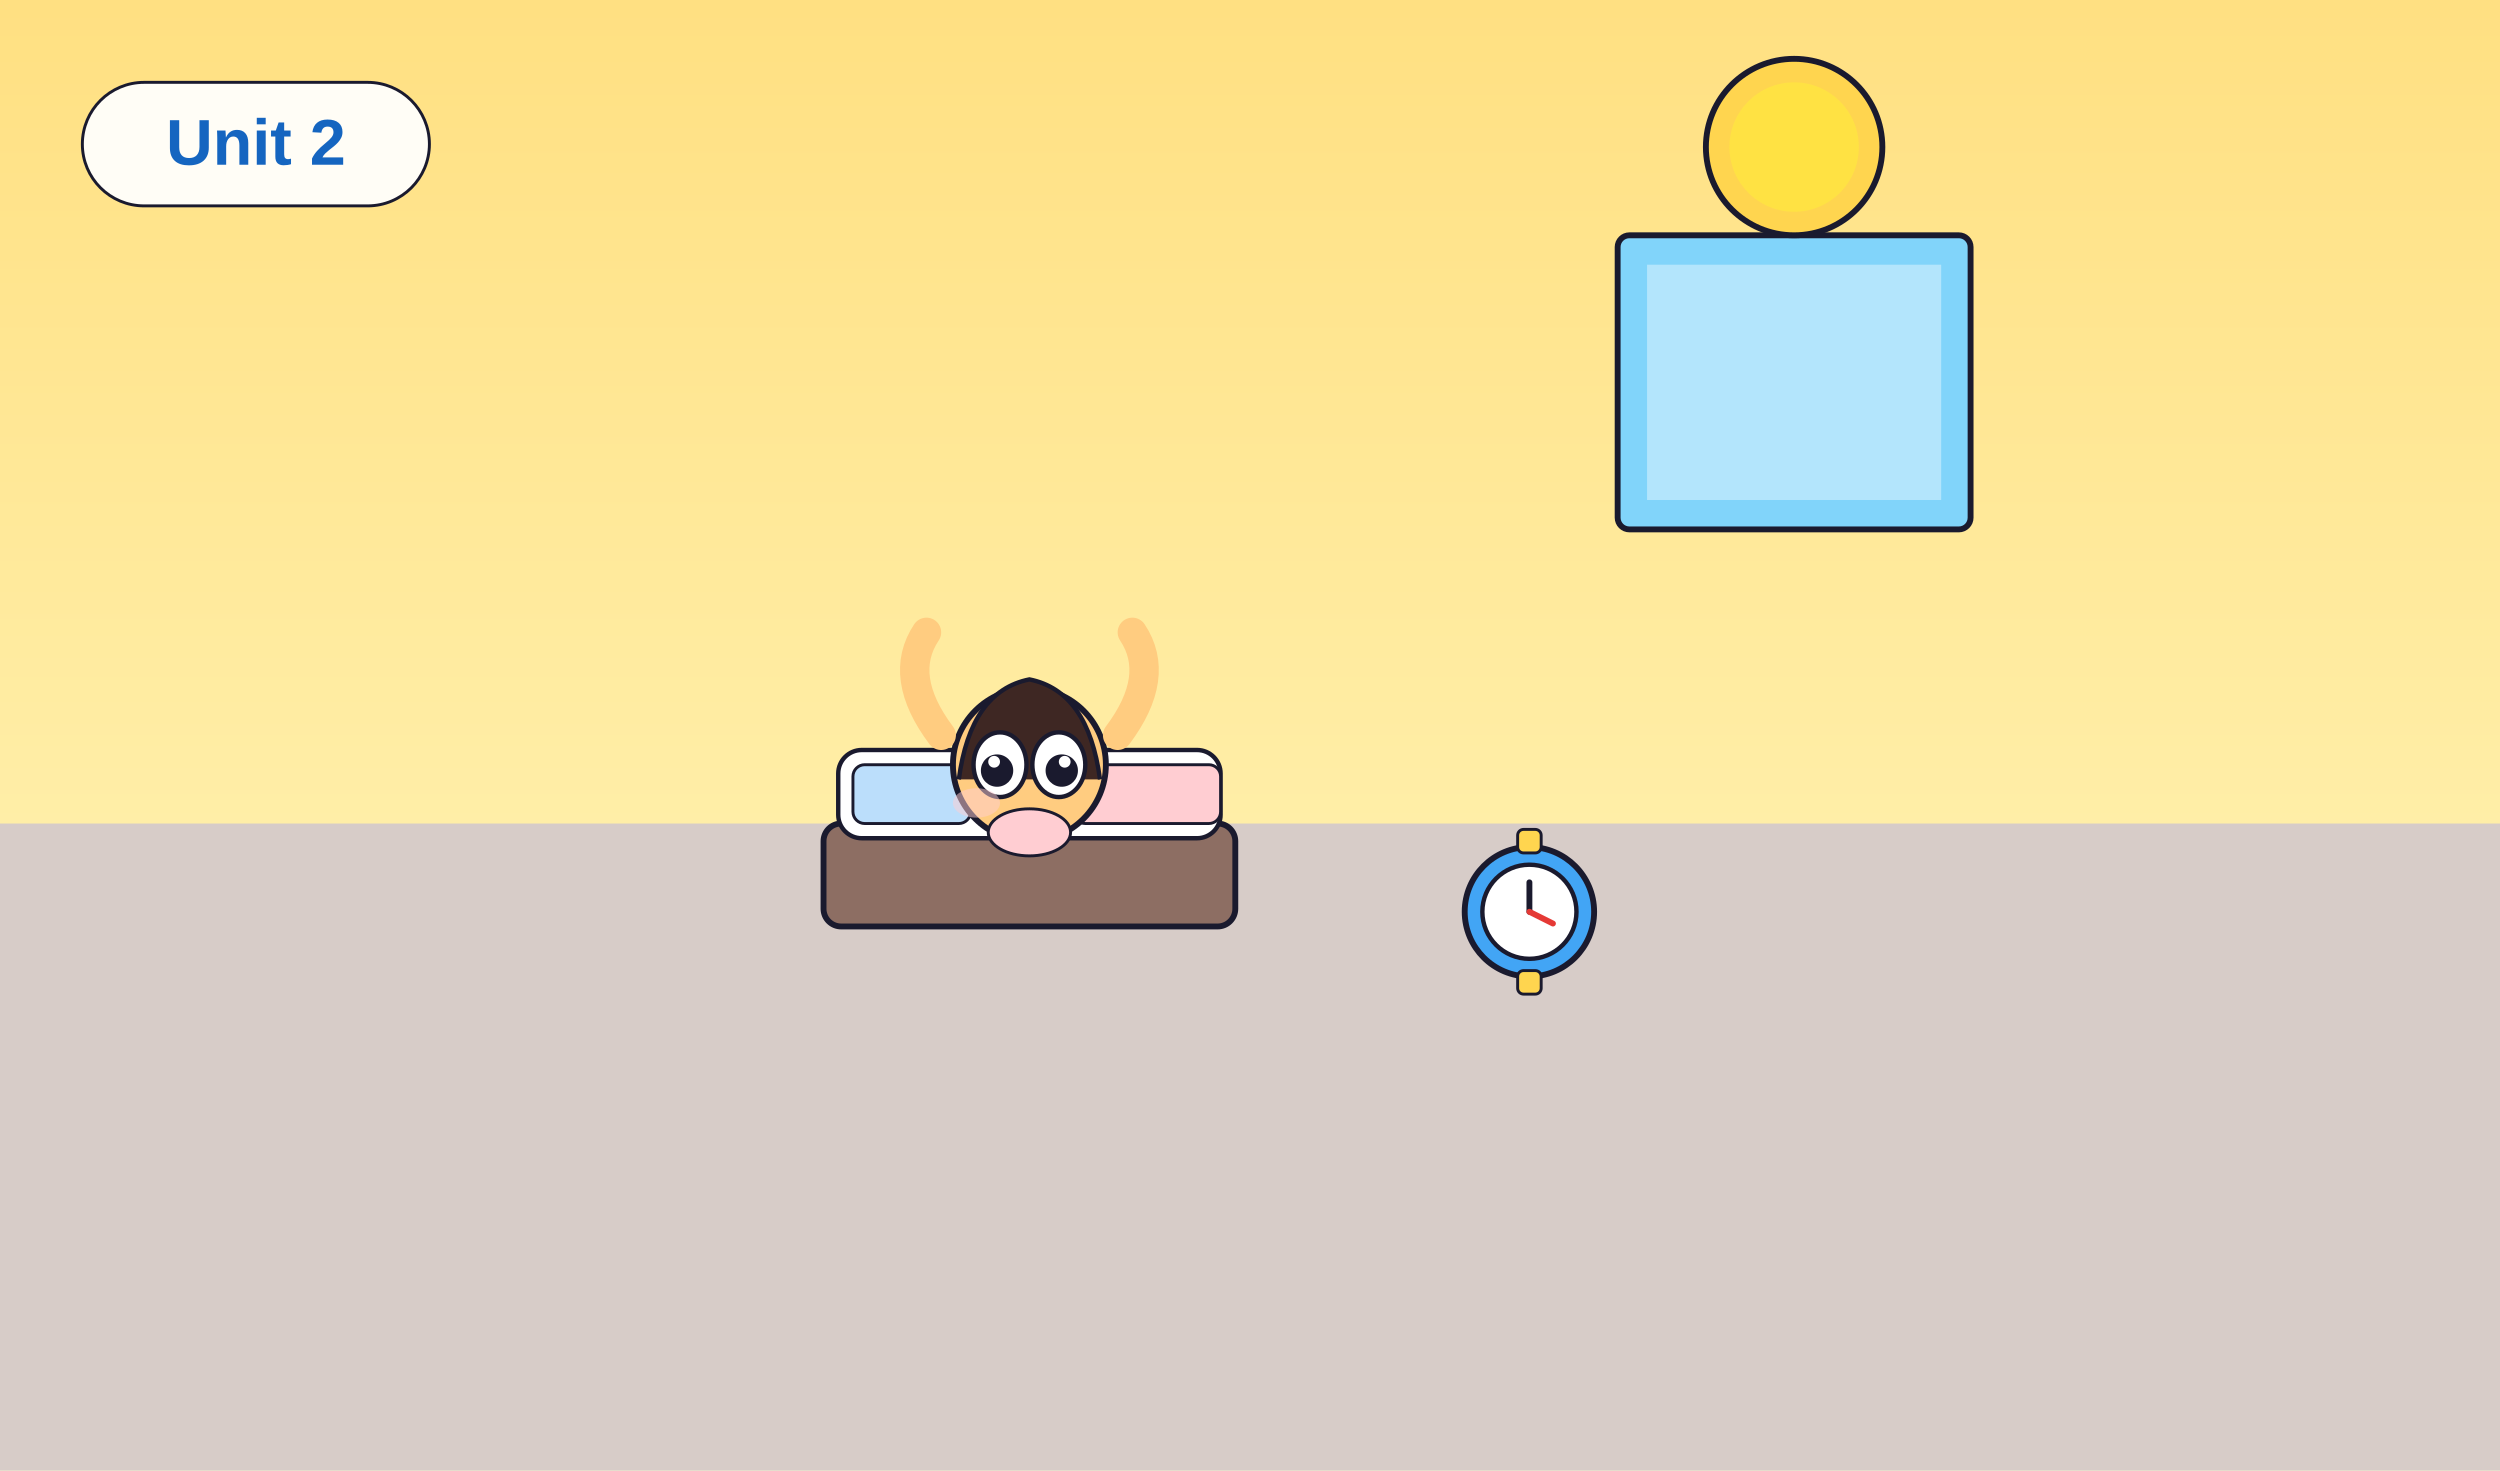
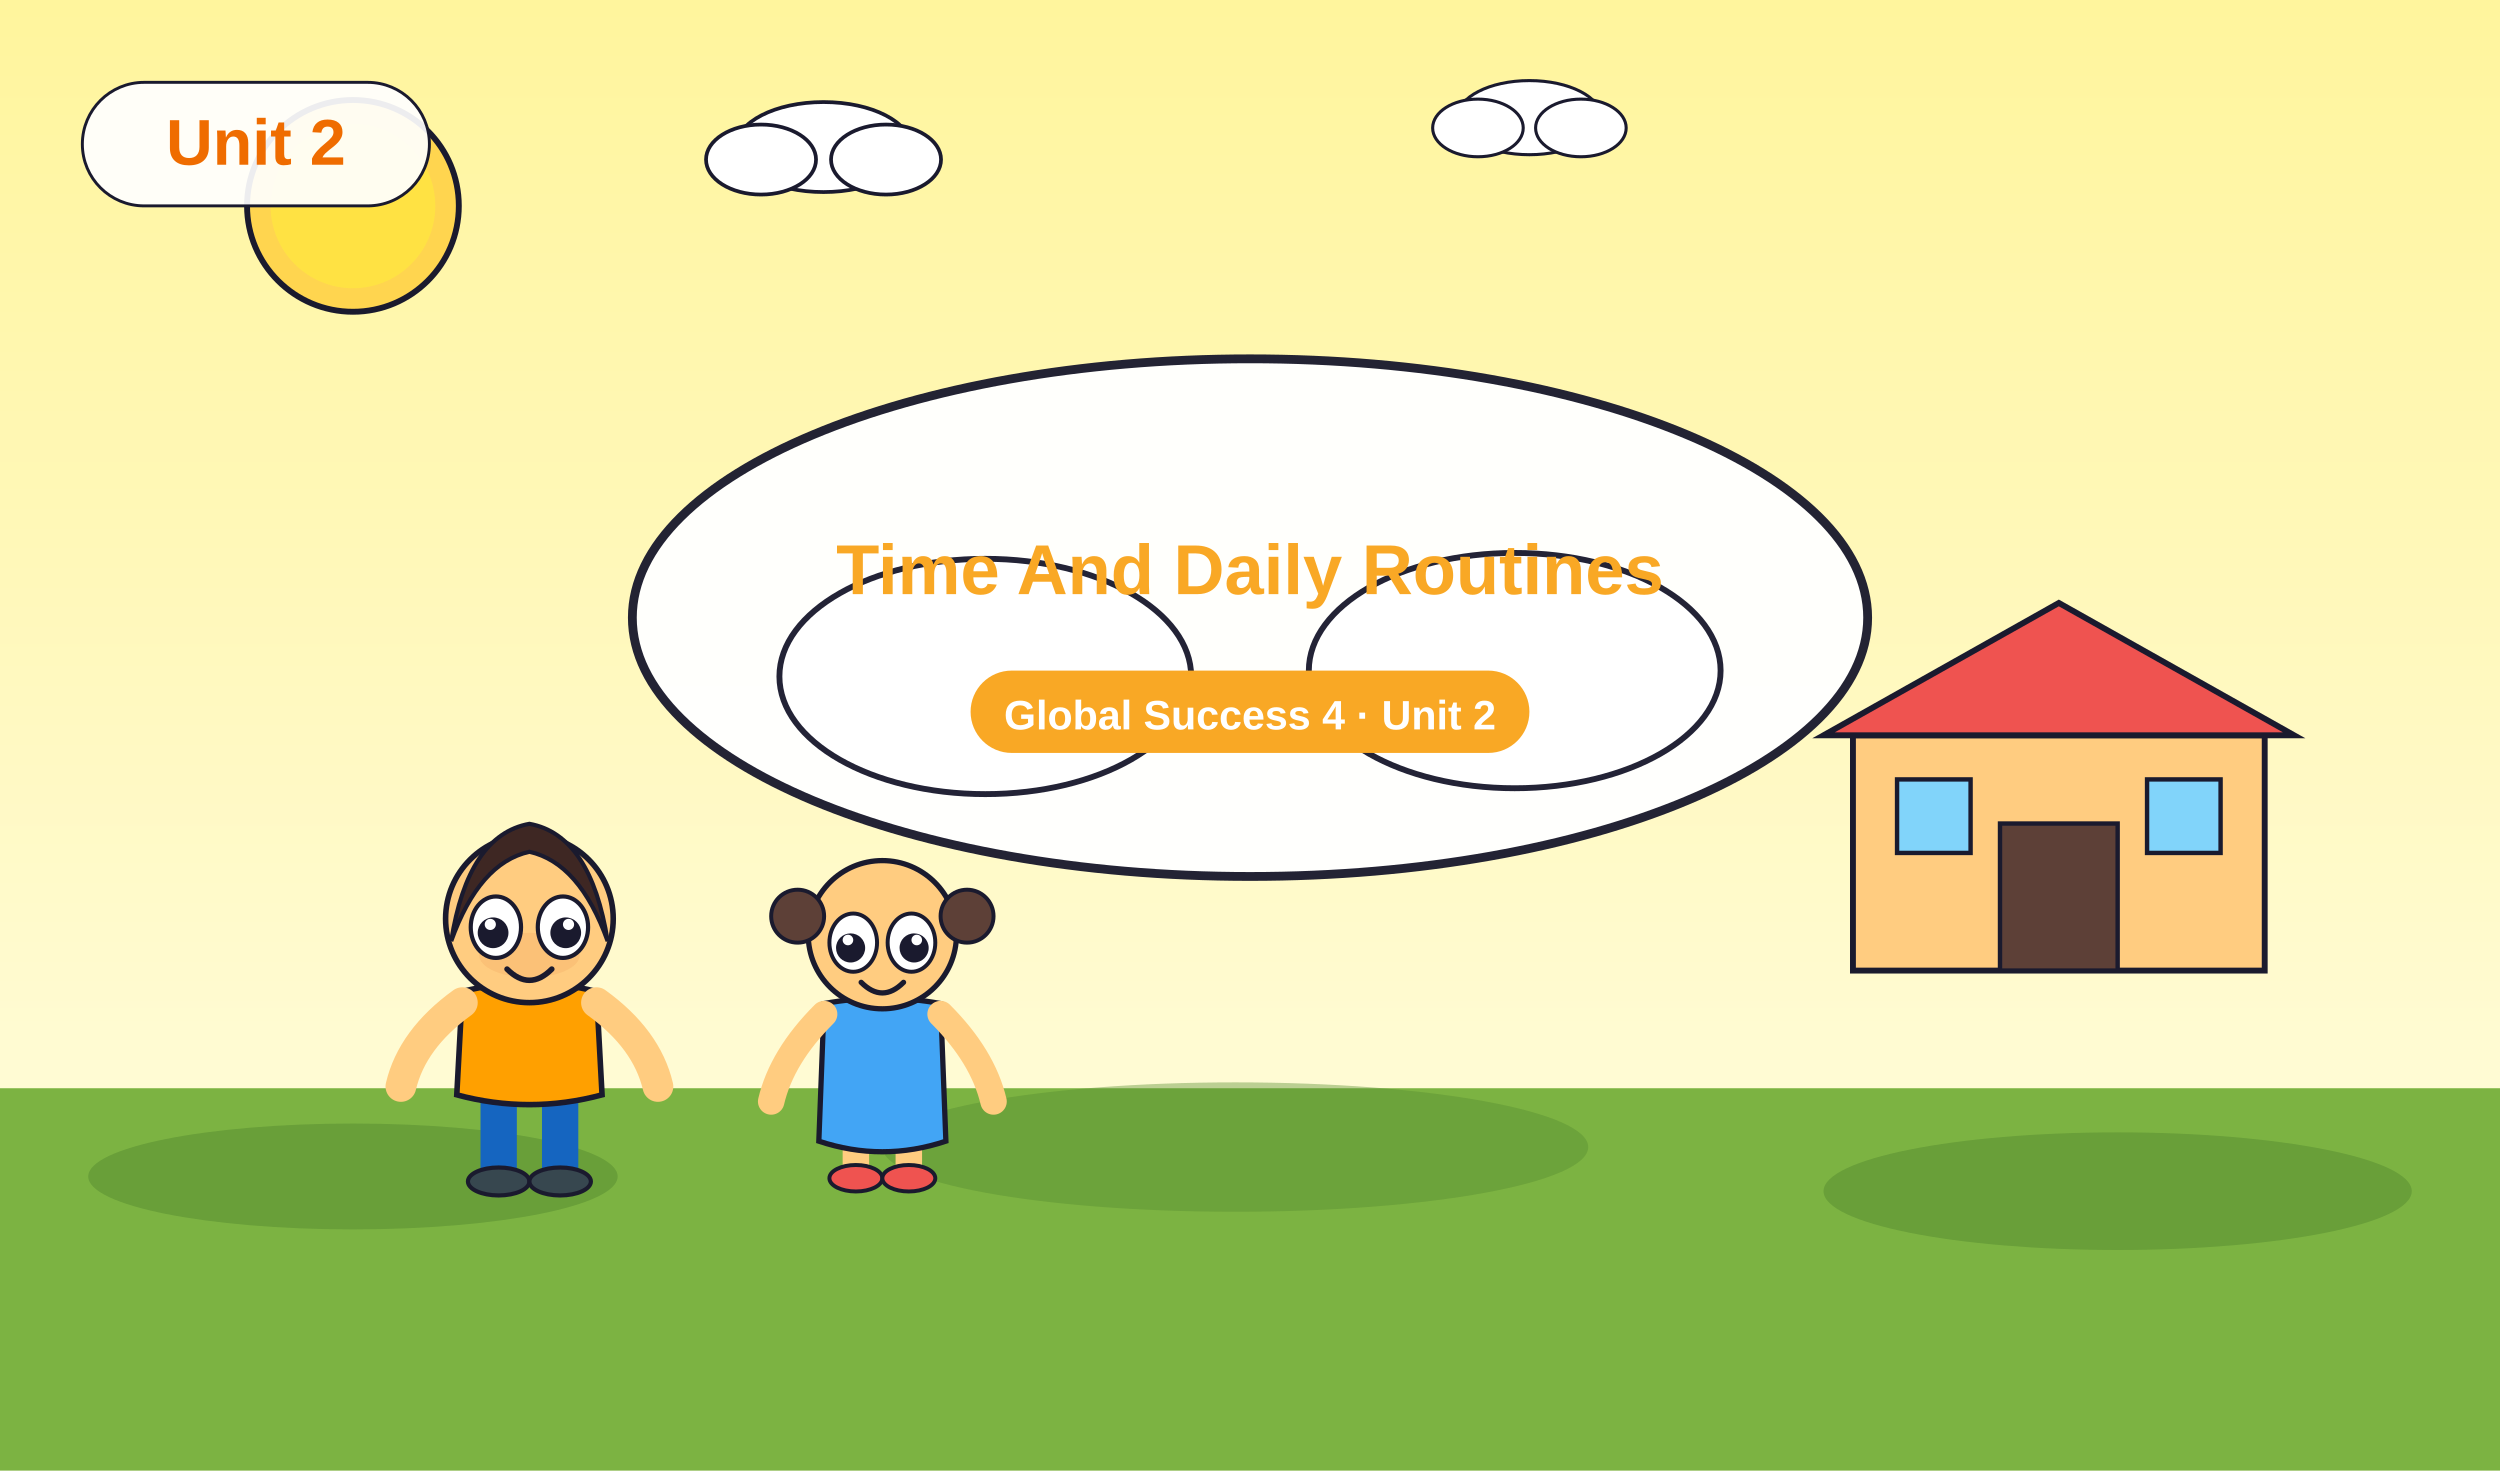
<svg xmlns="http://www.w3.org/2000/svg" viewBox="0 0 850 500" width="850" height="500" role="img" aria-label="Unit 2: Time And Daily Routines">
  <defs>
    <linearGradient id="sky" x1="0" y1="0" x2="0" y2="1">
-       <stop offset="0%" stop-color="#FFE082" />
-       <stop offset="100%" stop-color="#FFF9C4" />
+       <stop offset="0%" stop-color="#FFF59D" />
+       <stop offset="100%" stop-color="#FFFDE7" />
    </linearGradient>
  </defs>
  <rect width="850" height="500" fill="url(#sky)" />
-   <rect x="0" y="280" width="850" height="220" fill="#D7CCC8" />
-   <rect x="550" y="80" width="120" height="100" rx="4" fill="#81D4FA" stroke="#1A1A2E" stroke-width="2" />
-   <rect x="560" y="90" width="100" height="80" fill="#B3E5FC" />
-   <circle cx="610" cy="50" r="30" fill="#FFD54F" stroke="#1A1A2E" stroke-width="2" />
-   <circle cx="610" cy="50" r="22" fill="#FFEB3B" opacity="0.6" />
-   <g transform="translate(350,280)">
-     <rect x="-70" y="0" width="140" height="35" rx="6" fill="#8D6E63" stroke="#1A1A2E" stroke-width="2" />
-     <rect x="-65" y="-25" width="130" height="30" rx="8" fill="#FFFFFF" stroke="#1A1A2E" stroke-width="1.5" />
-     <rect x="-60" y="-20" width="40" height="20" rx="4" fill="#BBDEFB" stroke="#1A1A2E" stroke-width="1" />
-     <rect x="15" y="-20" width="50" height="20" rx="4" fill="#FFCDD2" stroke="#1A1A2E" stroke-width="1" />
+   <circle cx="120" cy="70" r="36" fill="#FFD54F" stroke="#1A1A2E" stroke-width="2" />
+   <circle cx="120" cy="70" r="28" fill="#FFEB3B" opacity="0.6" />
+   <g transform="translate(280,50) scale(0.85)">
+     <ellipse cx="0" cy="0" rx="35" ry="18" fill="#FFFFFF" stroke="#1A1A2E" stroke-width="1.5" />
+     <ellipse cx="-25" cy="5" rx="22" ry="14" fill="#FFFFFF" stroke="#1A1A2E" stroke-width="1.5" />
+     <ellipse cx="25" cy="5" rx="22" ry="14" fill="#FFFFFF" stroke="#1A1A2E" stroke-width="1.5" />
  </g>
-   <g transform="translate(350,265)">
-     <circle cx="0" cy="-5" r="26" fill="#FFCC80" stroke="#1A1A2E" stroke-width="2" />
-     <path d="M-24 0 Q-20 -30 0 -34 Q20 -30 24 0" fill="#3E2723" stroke="#1A1A2E" stroke-width="1.5" />
-     <ellipse cx="-10" cy="-5" rx="9" ry="11" fill="#FFFFFF" stroke="#1A1A2E" stroke-width="1.5" />
-     <circle cx="-11" cy="-3" r="5.5" fill="#1A1A2E" />
-     <circle cx="-12" cy="-6" r="2" fill="#FFFFFF" />
-     <ellipse cx="10" cy="-5" rx="9" ry="11" fill="#FFFFFF" stroke="#1A1A2E" stroke-width="1.5" />
-     <circle cx="11" cy="-3" r="5.5" fill="#1A1A2E" />
-     <circle cx="12" cy="-6" r="2" fill="#FFFFFF" />
-     <ellipse cx="-18" cy="8" rx="8" ry="5" fill="#FFCDD2" opacity="0.5" />
-     <path d="M-30 -15 Q-45 -35 -35 -50" fill="none" stroke="#FFCC80" stroke-width="10" stroke-linecap="round" />
-     <path d="M30 -15 Q45 -35 35 -50" fill="none" stroke="#FFCC80" stroke-width="10" stroke-linecap="round" />
-     <ellipse cx="0" cy="18" rx="14" ry="8" fill="#FFCDD2" stroke="#1A1A2E" stroke-width="1" />
+   <g transform="translate(520,40) scale(0.7)">
+     <ellipse cx="0" cy="0" rx="35" ry="18" fill="#FFFFFF" stroke="#1A1A2E" stroke-width="1.5" />
+     <ellipse cx="-25" cy="5" rx="22" ry="14" fill="#FFFFFF" stroke="#1A1A2E" stroke-width="1.5" />
+     <ellipse cx="25" cy="5" rx="22" ry="14" fill="#FFFFFF" stroke="#1A1A2E" stroke-width="1.5" />
  </g>
-   <g transform="translate(520,310)">
-     <circle cx="0" cy="0" r="22" fill="#42A5F5" stroke="#1A1A2E" stroke-width="2" />
-     <circle cx="0" cy="0" r="16" fill="#FFFFFF" stroke="#1A1A2E" stroke-width="1.5" />
-     <line x1="0" y1="0" x2="0" y2="-10" stroke="#1A1A2E" stroke-width="2" stroke-linecap="round" />
-     <line x1="0" y1="0" x2="8" y2="4" stroke="#E53935" stroke-width="2" stroke-linecap="round" />
-     <rect x="-4" y="-28" width="8" height="8" rx="2" fill="#FFD54F" stroke="#1A1A2E" stroke-width="1" />
-     <rect x="-4" y="20" width="8" height="8" rx="2" fill="#FFD54F" stroke="#1A1A2E" stroke-width="1" />
+   <rect y="370" width="850" height="130" fill="#7CB342" />
+   <ellipse cx="120" cy="400" rx="90" ry="18" fill="#558B2F" opacity="0.5" />
+   <ellipse cx="420" cy="390" rx="120" ry="22" fill="#558B2F" opacity="0.4" />
+   <ellipse cx="720" cy="405" rx="100" ry="20" fill="#558B2F" opacity="0.5" />
+   <g transform="translate(700,260)">
+     <rect x="-70" y="-10" width="140" height="80" fill="#FFCC80" stroke="#1A1A2E" stroke-width="2" />
+     <polygon points="-80,-10 0,-55 80,-10" fill="#EF5350" stroke="#1A1A2E" stroke-width="2" />
+     <rect x="-20" y="20" width="40" height="50" fill="#5D4037" stroke="#1A1A2E" stroke-width="1.5" />
+     <rect x="-55" y="5" width="25" height="25" fill="#81D4FA" stroke="#1A1A2E" stroke-width="1.5" />
+     <rect x="30" y="5" width="25" height="25" fill="#81D4FA" stroke="#1A1A2E" stroke-width="1.5" />
+   </g>
+   <g transform="translate(180,320) scale(0.95)">
+     <line x1="-11" y1="52" x2="-11" y2="82" stroke="#1565C0" stroke-width="13" stroke-linecap="round" />
+     <line x1="11" y1="52" x2="11" y2="82" stroke="#1565C0" stroke-width="13" stroke-linecap="round" />
+     <ellipse cx="-11" cy="86" rx="11" ry="5" fill="#37474F" stroke="#1A1A2E" stroke-width="1.5" />
+     <ellipse cx="11" cy="86" rx="11" ry="5" fill="#37474F" stroke="#1A1A2E" stroke-width="1.5" />
+     <path d="M-24 18 Q0 12 24 18 L26 55 Q0 62 -26 55 Z" fill="#FFA000" stroke="#1A1A2E" stroke-width="2" />
+     <path d="M-24 22 Q-42 35 -46 52" fill="none" stroke="#FFCC80" stroke-width="11" stroke-linecap="round" />
+     <path d="M24 22 Q42 35 46 52" fill="none" stroke="#FFCC80" stroke-width="11" stroke-linecap="round" />
+     <circle cx="0" cy="-8" r="30" fill="#FFCC80" stroke="#1A1A2E" stroke-width="2" />
+     <ellipse cx="0" cy="5" rx="18" ry="8" fill="#F0A860" opacity="0.3" />
+     <path d="M-28 0 Q-22 -38 0 -42 Q22 -38 28 0 Q18 -28 0 -32 Q-18 -28 -28 0" fill="#3E2723" stroke="#1A1A2E" stroke-width="1.5" />
+     <ellipse cx="-12" cy="-5" rx="9" ry="11" fill="#FFFFFF" stroke="#1A1A2E" stroke-width="1.5" />
+     <circle cx="-13" cy="-3" r="5.5" fill="#1A1A2E" />
+     <circle cx="-14" cy="-6" r="2" fill="#FFFFFF" />
+     <ellipse cx="12" cy="-5" rx="9" ry="11" fill="#FFFFFF" stroke="#1A1A2E" stroke-width="1.5" />
+     <circle cx="13" cy="-3" r="5.5" fill="#1A1A2E" />
+     <circle cx="14" cy="-6" r="2" fill="#FFFFFF" />
+     <path d="M-8 10 Q0 18 8 10" fill="none" stroke="#1A1A2E" stroke-width="2" stroke-linecap="round" />
+   </g>
+   <g transform="translate(300,325) scale(0.9)">
+     <line x1="-10" y1="52" x2="-10" y2="80" stroke="#FFCC80" stroke-width="10" stroke-linecap="round" />
+     <line x1="10" y1="52" x2="10" y2="80" stroke="#FFCC80" stroke-width="10" stroke-linecap="round" />
+     <ellipse cx="-10" cy="84" rx="10" ry="5" fill="#EF5350" stroke="#1A1A2E" stroke-width="1.5" />
+     <ellipse cx="10" cy="84" rx="10" ry="5" fill="#EF5350" stroke="#1A1A2E" stroke-width="1.5" />
+     <path d="M-22 18 Q0 14 22 18 L24 70 Q0 78 -24 70 Z" fill="#42A5F5" stroke="#1A1A2E" stroke-width="2" />
+     <path d="M-22 22 Q-38 38 -42 55" fill="none" stroke="#FFCC80" stroke-width="10" stroke-linecap="round" />
+     <path d="M22 22 Q38 38 42 55" fill="none" stroke="#FFCC80" stroke-width="10" stroke-linecap="round" />
+     <circle cx="0" cy="-8" r="28" fill="#FFCC80" stroke="#1A1A2E" stroke-width="2" />
+     <circle cx="-32" cy="-15" r="10" fill="#5D4037" stroke="#1A1A2E" stroke-width="1.5" />
+     <circle cx="32" cy="-15" r="10" fill="#5D4037" stroke="#1A1A2E" stroke-width="1.5" />
+     <ellipse cx="-11" cy="-5" rx="9" ry="11" fill="#FFFFFF" stroke="#1A1A2E" stroke-width="1.5" />
+     <circle cx="-12" cy="-3" r="5.5" fill="#1A1A2E" />
+     <circle cx="-13" cy="-6" r="2" fill="#FFFFFF" />
+     <ellipse cx="11" cy="-5" rx="9" ry="11" fill="#FFFFFF" stroke="#1A1A2E" stroke-width="1.5" />
+     <circle cx="12" cy="-3" r="5.5" fill="#1A1A2E" />
+     <circle cx="13" cy="-6" r="2" fill="#FFFFFF" />
+     <path d="M-8 10 Q0 18 8 10" fill="none" stroke="#1A1A2E" stroke-width="2" stroke-linecap="round" />
+   </g>
+   <g transform="translate(425,210)">
+     <ellipse cx="0" cy="0" rx="210" ry="88" fill="#FFFFFF" stroke="#1A1A2E" stroke-width="3" opacity="0.96" />
+     <ellipse cx="-90" cy="20" rx="70" ry="40" fill="#FFFFFF" stroke="#1A1A2E" stroke-width="2" opacity="0.96" />
+     <ellipse cx="90" cy="18" rx="70" ry="40" fill="#FFFFFF" stroke="#1A1A2E" stroke-width="2" opacity="0.96" />
+     <text x="0" y="-8" text-anchor="middle" font-family="Arial Rounded MT Bold,Arial,Helvetica,sans-serif" font-size="24" font-weight="700" fill="#F9A825">Time And Daily Routines</text>
+     <rect x="-95" y="18" width="190" height="28" rx="14" fill="#F9A825" />
+     <text x="0" y="38" text-anchor="middle" font-family="Arial,Helvetica,sans-serif" font-size="14" font-weight="700" fill="#FFFFFF">Global Success 4 · Unit 2</text>
  </g>
  <rect x="28" y="28" width="118" height="42" rx="21" fill="rgba(255,255,255,0.92)" stroke="#1A1A2E" stroke-width="1" />
-   <text x="87" y="56" text-anchor="middle" font-family="Arial,Helvetica,sans-serif" font-size="22" font-weight="700" fill="#1565C0">Unit 2</text>
+   <text x="87" y="56" text-anchor="middle" font-family="Arial,Helvetica,sans-serif" font-size="22" font-weight="700" fill="#EF6C00">Unit 2</text>
</svg>
